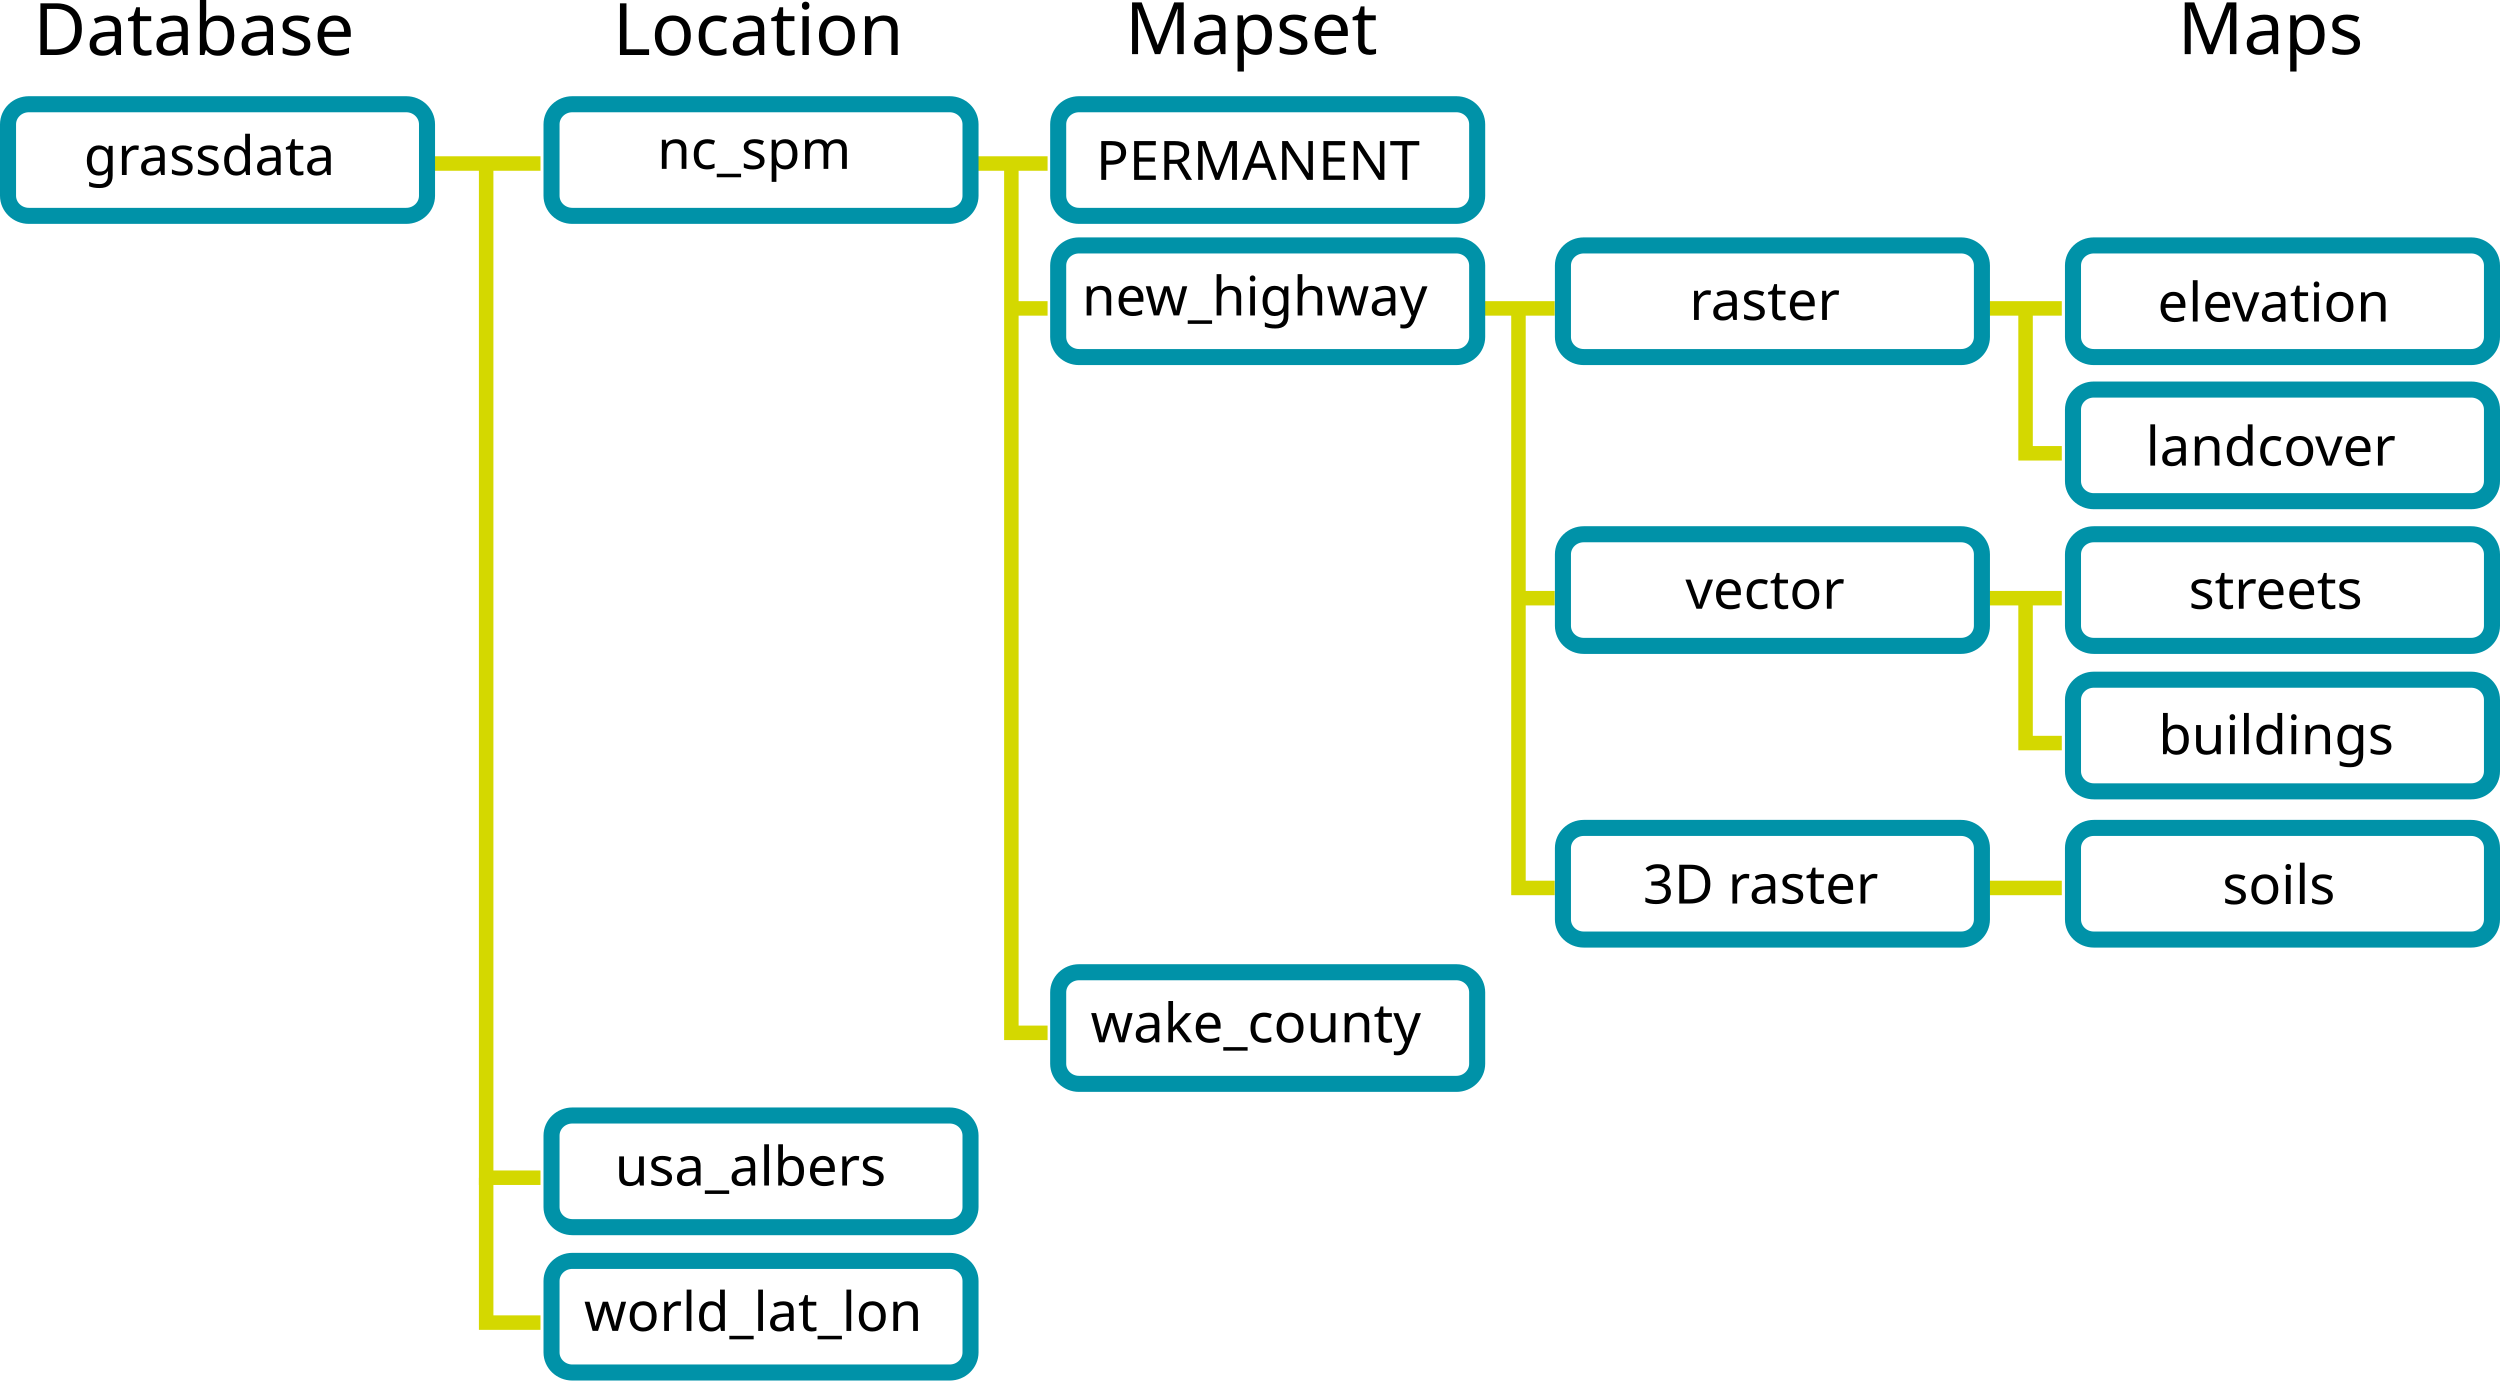
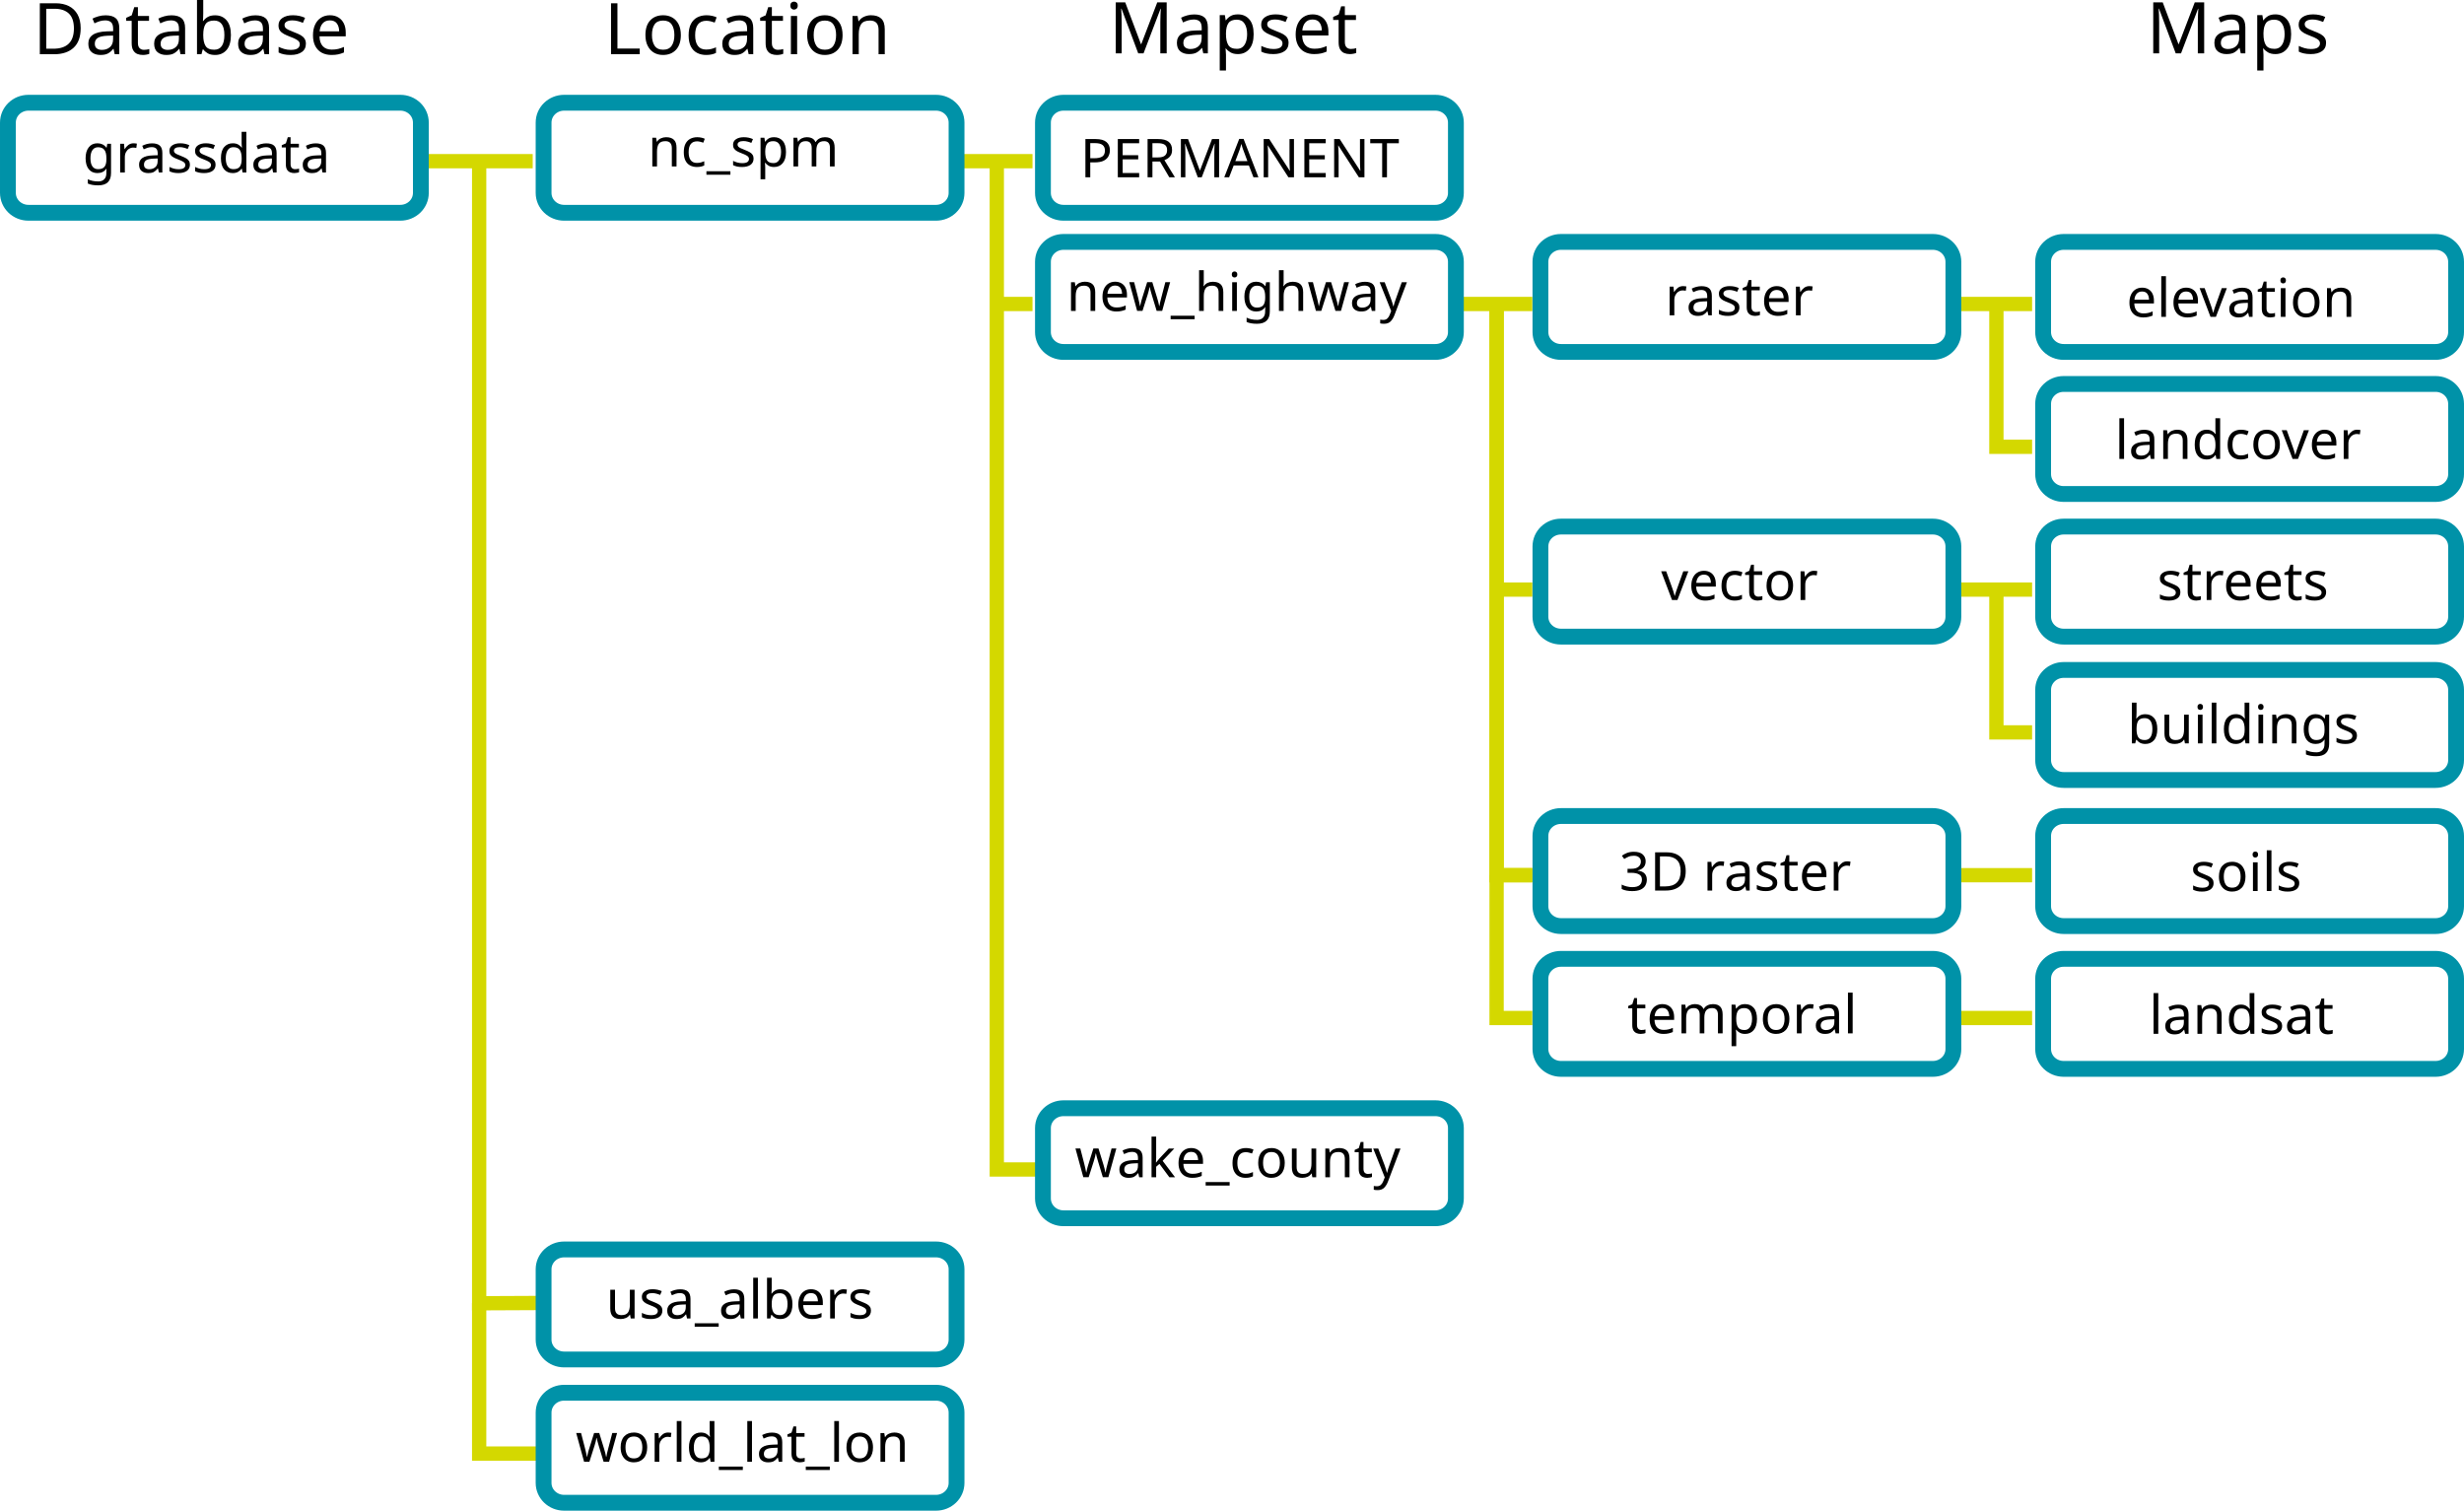
- <svg xmlns="http://www.w3.org/2000/svg" width="194.79mm" height="107.567mm" viewBox="0 0 690.201 381.143" id="svg2" version="1.1">
+ <svg xmlns="http://www.w3.org/2000/svg" width="194.79mm" height="119.42mm" viewBox="0 0 690.201 423.143" id="svg2" version="1.1">
  <defs id="defs4" />
-   <g id="layer2" style="display:inline" transform="translate(-20.7817,-407.217)">
+   <g id="layer2" style="display:inline" transform="translate(-20.7817,-407.2171)">
    <path style="fill:none;fill-rule:evenodd;stroke:#d4d800;stroke-width:4;stroke-linecap:butt;stroke-linejoin:miter;stroke-miterlimit:4;stroke-dasharray:none;stroke-opacity:1" d="m 140,452.362 30,0" id="path4321" />
-     <path style="fill:none;fill-rule:evenodd;stroke:#d4d800;stroke-width:4;stroke-linecap:butt;stroke-linejoin:miter;stroke-miterlimit:4;stroke-dasharray:none;stroke-opacity:1" d="m 155,452.362 0,280 15,0" id="path4323" />
-     <path style="fill:none;fill-rule:evenodd;stroke:#d4d800;stroke-width:4;stroke-linecap:butt;stroke-linejoin:miter;stroke-miterlimit:4;stroke-dasharray:none;stroke-opacity:1" d="m 155,732.362 0,40 15,0" id="path4325" />
-     <path style="fill:none;fill-rule:evenodd;stroke:#d4d800;stroke-width:4;stroke-linecap:butt;stroke-linejoin:miter;stroke-miterlimit:4;stroke-dasharray:none;stroke-opacity:1" d="m 290,452.362 20,0 -10,0 0,240 10,0" id="path4327" />
+     <path style="fill:none;fill-rule:evenodd;stroke:#d4d800;stroke-width:4;stroke-linecap:butt;stroke-linejoin:miter;stroke-miterlimit:4;stroke-dasharray:none;stroke-opacity:1" d="m 155,452.362 0,319.901 17.525,-0.08" id="path4323" />
+     <path style="fill:none;fill-rule:evenodd;stroke:#d4d800;stroke-width:4;stroke-linecap:butt;stroke-linejoin:miter;stroke-miterlimit:4;stroke-dasharray:none;stroke-opacity:1" d="m 155,772.216 0,42.147 18.157,0" id="path4325" />
+     <path style="fill:none;fill-rule:evenodd;stroke:#d4d800;stroke-width:4;stroke-linecap:butt;stroke-linejoin:miter;stroke-miterlimit:4;stroke-dasharray:none;stroke-opacity:1" d="m 290,452.362 20,0 -10,0 0,282.426 13.125,0" id="path4327" />
    <path style="fill:none;fill-rule:evenodd;stroke:#d4d800;stroke-width:4;stroke-linecap:butt;stroke-linejoin:miter;stroke-miterlimit:4;stroke-dasharray:none;stroke-opacity:1" d="m 300,492.362 10,0" id="path4329" />
    <path style="fill:none;fill-rule:evenodd;stroke:#d4d800;stroke-width:4;stroke-linecap:butt;stroke-linejoin:miter;stroke-miterlimit:4;stroke-dasharray:none;stroke-opacity:1" d="m 430,492.362 20,0" id="path4331" />
    <path style="fill:none;fill-rule:evenodd;stroke:#d4d800;stroke-width:4;stroke-linecap:butt;stroke-linejoin:miter;stroke-miterlimit:4;stroke-dasharray:none;stroke-opacity:1" d="m 440,492.362 0,160 10,0" id="path4333" />
    <path style="fill:none;fill-rule:evenodd;stroke:#d4d800;stroke-width:4;stroke-linecap:butt;stroke-linejoin:miter;stroke-miterlimit:4;stroke-dasharray:none;stroke-opacity:1" d="m 440,572.362 10,0" id="path4335" />
    <path style="fill:none;fill-rule:evenodd;stroke:#d4d800;stroke-width:4;stroke-linecap:butt;stroke-linejoin:miter;stroke-miterlimit:4;stroke-dasharray:none;stroke-opacity:1" d="m 570,492.362 20,0" id="path4337" />
    <path style="fill:none;fill-rule:evenodd;stroke:#d4d800;stroke-width:4;stroke-linecap:butt;stroke-linejoin:miter;stroke-miterlimit:4;stroke-dasharray:none;stroke-opacity:1" d="m 580,492.362 0,40 10,0" id="path4339" />
    <path style="fill:none;fill-rule:evenodd;stroke:#d4d800;stroke-width:4;stroke-linecap:butt;stroke-linejoin:miter;stroke-miterlimit:4;stroke-dasharray:none;stroke-opacity:1" d="m 570,572.362 20,0" id="path4341" />
    <path style="fill:none;fill-rule:evenodd;stroke:#d4d800;stroke-width:4;stroke-linecap:butt;stroke-linejoin:miter;stroke-miterlimit:4;stroke-dasharray:none;stroke-opacity:1" d="m 580,572.362 0,40 10,0" id="path4343" />
    <path style="fill:none;fill-rule:evenodd;stroke:#d4d800;stroke-width:4;stroke-linecap:butt;stroke-linejoin:miter;stroke-miterlimit:4;stroke-dasharray:none;stroke-opacity:1" d="m 570,652.362 20,0" id="path4345" />
+     <path style="display:inline;fill:none;fill-rule:evenodd;stroke:#d4d800;stroke-width:4;stroke-linecap:butt;stroke-linejoin:miter;stroke-miterlimit:4;stroke-dasharray:none;stroke-opacity:1" d="m 440,492.362 0,160 10,0" id="path4333-7" />
+     <path style="display:inline;fill:none;fill-rule:evenodd;stroke:#d4d800;stroke-width:4;stroke-linecap:butt;stroke-linejoin:miter;stroke-miterlimit:4;stroke-dasharray:none;stroke-opacity:1" d="m 440,652.362 0,40 10,0" id="path4333-7-8" />
  </g>
-   <g id="layer1" style="display:inline" transform="translate(-20.7817,-407.217)">
+   <g id="layer1" style="display:inline" transform="translate(-20.7817,-407.2171)">
    <text xml:space="preserve" style="font-style:normal;font-weight:normal;font-size:10px;line-height:125%;font-family:Sans;letter-spacing:0px;word-spacing:0px;fill:#000000;fill-opacity:1;stroke:none;stroke-width:4.433;stroke-linecap:butt;stroke-linejoin:miter;stroke-miterlimit:4;stroke-dasharray:none;stroke-opacity:1" x="43.928" y="455.541" id="text4197">
      <tspan id="tspan4199" x="43.928" y="455.541" style="font-size:15px;stroke-width:4.433;stroke-miterlimit:4;stroke-dasharray:none">grassdata</tspan>
    </text>
    <text xml:space="preserve" style="font-style:normal;font-weight:normal;font-size:10px;line-height:125%;font-family:Sans;letter-spacing:0px;word-spacing:0px;fill:#000000;fill-opacity:1;stroke:none;stroke-width:4.433;stroke-linecap:butt;stroke-linejoin:miter;stroke-miterlimit:4;stroke-dasharray:none;stroke-opacity:1" x="202.222" y="453.834" id="text4197-7">
      <tspan id="tspan4199-5" x="202.222" y="453.834" style="font-size:15px;stroke-width:4.433;stroke-miterlimit:4;stroke-dasharray:none">nc_spm</tspan>
    </text>
-     <text xml:space="preserve" style="font-style:normal;font-weight:normal;font-size:10px;line-height:125%;font-family:Sans;letter-spacing:0px;word-spacing:0px;fill:#000000;fill-opacity:1;stroke:none;stroke-width:4.433;stroke-linecap:butt;stroke-linejoin:miter;stroke-miterlimit:4;stroke-dasharray:none;stroke-opacity:1" x="190.54" y="734.525" id="text4197-1">
-       <tspan id="tspan4199-9" x="190.54" y="734.525" style="font-size:15px;stroke-width:4.433;stroke-miterlimit:4;stroke-dasharray:none">usa_albers</tspan>
+     <text xml:space="preserve" style="font-style:normal;font-weight:normal;font-size:10px;line-height:125%;font-family:Sans;letter-spacing:0px;word-spacing:0px;fill:#000000;fill-opacity:1;stroke:none;stroke-width:4.433;stroke-linecap:butt;stroke-linejoin:miter;stroke-miterlimit:4;stroke-dasharray:none;stroke-opacity:1" x="190.54" y="776.525" id="text4197-1">
+       <tspan id="tspan4199-9" x="190.54" y="776.525" style="font-size:15px;stroke-width:4.433;stroke-miterlimit:4;stroke-dasharray:none">usa_albers</tspan>
    </text>
-     <text xml:space="preserve" style="font-style:normal;font-weight:normal;font-size:10px;line-height:125%;font-family:Sans;letter-spacing:0px;word-spacing:0px;fill:#000000;fill-opacity:1;stroke:none;stroke-width:4.433;stroke-linecap:butt;stroke-linejoin:miter;stroke-miterlimit:4;stroke-dasharray:none;stroke-opacity:1" x="182.011" y="774.662" id="text4197-4">
-       <tspan id="tspan4199-78" x="182.011" y="774.662" style="font-size:15px;stroke-width:4.433;stroke-miterlimit:4;stroke-dasharray:none">world_lat_lon</tspan>
+     <text xml:space="preserve" style="font-style:normal;font-weight:normal;font-size:10px;line-height:125%;font-family:Sans;letter-spacing:0px;word-spacing:0px;fill:#000000;fill-opacity:1;stroke:none;stroke-width:4.433;stroke-linecap:butt;stroke-linejoin:miter;stroke-miterlimit:4;stroke-dasharray:none;stroke-opacity:1" x="182.011" y="816.662" id="text4197-4">
+       <tspan id="tspan4199-78" x="182.011" y="816.662" style="font-size:15px;stroke-width:4.433;stroke-miterlimit:4;stroke-dasharray:none">world_lat_lon</tspan>
    </text>
    <text xml:space="preserve" style="font-style:normal;font-weight:normal;font-size:10px;line-height:125%;font-family:Sans;letter-spacing:0px;word-spacing:0px;fill:#000000;fill-opacity:1;stroke:none;stroke-width:4.433;stroke-linecap:butt;stroke-linejoin:miter;stroke-miterlimit:4;stroke-dasharray:none;stroke-opacity:1" x="474.365" y="656.66" id="text4197-0">
      <tspan id="tspan4199-6" x="474.365" y="656.66" style="font-size:15px;stroke-width:4.433;stroke-miterlimit:4;stroke-dasharray:none">3D raster</tspan>
    </text>
    <text xml:space="preserve" style="font-style:normal;font-weight:normal;font-size:10px;line-height:125%;font-family:Sans;letter-spacing:0px;word-spacing:0px;fill:#000000;fill-opacity:1;stroke:none;stroke-width:4.433;stroke-linecap:butt;stroke-linejoin:miter;stroke-miterlimit:4;stroke-dasharray:none;stroke-opacity:1" x="486.095" y="575.283" id="text4197-5">
      <tspan id="tspan4199-0" x="486.095" y="575.283" style="font-size:15px;stroke-width:4.433;stroke-miterlimit:4;stroke-dasharray:none">vector</tspan>
    </text>
    <text xml:space="preserve" style="font-style:normal;font-weight:normal;font-size:10px;line-height:125%;font-family:Sans;letter-spacing:0px;word-spacing:0px;fill:#000000;fill-opacity:1;stroke:none;stroke-width:4.433;stroke-linecap:butt;stroke-linejoin:miter;stroke-miterlimit:4;stroke-dasharray:none;stroke-opacity:1" x="625.023" y="575.283" id="text4197-43">
      <tspan id="tspan4199-27" x="625.023" y="575.283" style="font-size:15px;stroke-width:4.433;stroke-miterlimit:4;stroke-dasharray:none">streets</tspan>
    </text>
    <text xml:space="preserve" style="font-style:normal;font-weight:normal;font-size:10px;line-height:125%;font-family:Sans;letter-spacing:0px;word-spacing:0px;fill:#000000;fill-opacity:1;stroke:none;stroke-width:4.433;stroke-linecap:butt;stroke-linejoin:miter;stroke-miterlimit:4;stroke-dasharray:none;stroke-opacity:1" x="323.367" y="456.87" id="text4197-9-0">
      <tspan id="tspan4199-90-7" x="323.367" y="456.87" style="font-size:15px;stroke-width:4.433;stroke-miterlimit:4;stroke-dasharray:none">PERMANENT</tspan>
    </text>
    <text xml:space="preserve" style="font-style:normal;font-weight:normal;font-size:10px;line-height:125%;font-family:Sans;letter-spacing:0px;word-spacing:0px;fill:#000000;fill-opacity:1;stroke:none;stroke-width:4.433;stroke-linecap:butt;stroke-linejoin:miter;stroke-miterlimit:4;stroke-dasharray:none;stroke-opacity:1" x="319.503" y="494.314" id="text4197-9-7">
      <tspan x="319.503" y="494.314" style="font-size:15px;stroke-width:4.433;stroke-miterlimit:4;stroke-dasharray:none" id="tspan4186">new_highway</tspan>
    </text>
-     <text xml:space="preserve" style="font-style:normal;font-weight:normal;font-size:10px;line-height:125%;font-family:Sans;letter-spacing:0px;word-spacing:0px;fill:#000000;fill-opacity:1;stroke:none;stroke-width:4.433;stroke-linecap:butt;stroke-linejoin:miter;stroke-miterlimit:4;stroke-dasharray:none;stroke-opacity:1" x="321.861" y="694.972" id="text4197-9-1">
-       <tspan id="tspan4199-90-9" x="321.861" y="694.972" style="font-size:15px;stroke-width:4.433;stroke-miterlimit:4;stroke-dasharray:none">wake_county</tspan>
+     <text xml:space="preserve" style="font-style:normal;font-weight:normal;font-size:10px;line-height:125%;font-family:Sans;letter-spacing:0px;word-spacing:0px;fill:#000000;fill-opacity:1;stroke:none;stroke-width:4.433;stroke-linecap:butt;stroke-linejoin:miter;stroke-miterlimit:4;stroke-dasharray:none;stroke-opacity:1" x="321.861" y="736.972" id="text4197-9-1">
+       <tspan id="tspan4199-90-9" x="321.861" y="736.972" style="font-size:15px;stroke-width:4.433;stroke-miterlimit:4;stroke-dasharray:none">wake_county</tspan>
    </text>
    <text xml:space="preserve" style="font-style:normal;font-weight:normal;font-size:10px;line-height:125%;font-family:Sans;letter-spacing:0px;word-spacing:0px;fill:#000000;fill-opacity:1;stroke:none;stroke-width:4.433;stroke-linecap:butt;stroke-linejoin:miter;stroke-miterlimit:4;stroke-dasharray:none;stroke-opacity:1" x="487.19" y="495.545" id="text4197-9-2">
      <tspan id="tspan4199-90-38" x="487.19" y="495.545" style="font-size:15px;stroke-width:4.433;stroke-miterlimit:4;stroke-dasharray:none">raster</tspan>
    </text>
    <text xml:space="preserve" style="font-style:normal;font-weight:normal;font-size:10px;line-height:125%;font-family:Sans;letter-spacing:0px;word-spacing:0px;fill:#000000;fill-opacity:1;stroke:none;stroke-width:4.433;stroke-linecap:butt;stroke-linejoin:miter;stroke-miterlimit:4;stroke-dasharray:none;stroke-opacity:1" x="616.443" y="495.977" id="text4197-3">
      <tspan id="tspan4199-2" x="616.443" y="495.977" style="font-size:15px;stroke-width:4.433;stroke-miterlimit:4;stroke-dasharray:none">elevation</tspan>
    </text>
    <text xml:space="preserve" style="font-style:normal;font-weight:normal;font-size:10px;line-height:125%;font-family:Sans;letter-spacing:0px;word-spacing:0px;fill:#000000;fill-opacity:1;stroke:none;stroke-width:4.433;stroke-linecap:butt;stroke-linejoin:miter;stroke-miterlimit:4;stroke-dasharray:none;stroke-opacity:1" x="613.169" y="535.766" id="text4197-3-8">
      <tspan id="tspan4199-2-5" x="613.169" y="535.766" style="font-size:15px;stroke-width:4.433;stroke-miterlimit:4;stroke-dasharray:none">landcover</tspan>
    </text>
    <text xml:space="preserve" style="font-style:normal;font-weight:normal;font-size:10px;line-height:125%;font-family:Sans;letter-spacing:0px;word-spacing:0px;fill:#000000;fill-opacity:1;stroke:none;stroke-width:4.433;stroke-linecap:butt;stroke-linejoin:miter;stroke-miterlimit:4;stroke-dasharray:none;stroke-opacity:1" x="616.663" y="615.441" id="text4197-43-1">
      <tspan id="tspan4199-27-7" x="616.663" y="615.441" style="font-size:15px;stroke-width:4.433;stroke-miterlimit:4;stroke-dasharray:none">buildings</tspan>
    </text>
    <text xml:space="preserve" style="font-style:normal;font-weight:normal;font-size:10px;line-height:125%;font-family:Sans;letter-spacing:0px;word-spacing:0px;fill:#000000;fill-opacity:1;stroke:none;stroke-width:4.433;stroke-linecap:butt;stroke-linejoin:miter;stroke-miterlimit:4;stroke-dasharray:none;stroke-opacity:1" x="634.325" y="656.792" id="text4197-9">
      <tspan id="tspan4199-90" x="634.325" y="656.792" style="font-size:15px;stroke-width:4.433;stroke-miterlimit:4;stroke-dasharray:none">soils</tspan>
    </text>
  </g>
-   <g id="layer3" style="display:inline" transform="translate(-20.7817,-407.217)">
+   <g id="layer3" style="display:inline" transform="translate(-20.7817,-407.2171)">
    <rect style="fill:none;stroke:#0092a8;stroke-width:4.433;stroke-linecap:round;stroke-linejoin:round;stroke-miterlimit:4;stroke-dasharray:none;stroke-opacity:1" id="rect4155" width="115.674" height="30.821" x="22.998" y="435.992" rx="5.747" ry="5.556" />
    <rect style="fill:none;stroke:#0092a8;stroke-width:4.433;stroke-linecap:round;stroke-linejoin:round;stroke-miterlimit:4;stroke-dasharray:none;stroke-opacity:1" id="rect4155-1" width="115.674" height="30.821" x="173.049" y="435.992" rx="5.747" ry="5.556" />
-     <rect style="fill:none;stroke:#0092a8;stroke-width:4.433;stroke-linecap:round;stroke-linejoin:round;stroke-miterlimit:4;stroke-dasharray:none;stroke-opacity:1" id="rect4155-8" width="115.674" height="30.821" x="173.049" y="715.185" rx="5.747" ry="5.556" />
-     <rect style="fill:none;stroke:#0092a8;stroke-width:4.433;stroke-linecap:round;stroke-linejoin:round;stroke-miterlimit:4;stroke-dasharray:none;stroke-opacity:1" id="rect4155-4" width="115.674" height="30.821" x="173.049" y="755.322" rx="5.747" ry="5.556" />
+     <rect style="fill:none;stroke:#0092a8;stroke-width:4.433;stroke-linecap:round;stroke-linejoin:round;stroke-miterlimit:4;stroke-dasharray:none;stroke-opacity:1" id="rect4155-8" width="115.674" height="30.821" x="173.049" y="757.185" rx="5.747" ry="5.556" />
+     <rect style="fill:none;stroke:#0092a8;stroke-width:4.433;stroke-linecap:round;stroke-linejoin:round;stroke-miterlimit:4;stroke-dasharray:none;stroke-opacity:1" id="rect4155-4" width="115.674" height="30.821" x="173.049" y="797.322" rx="5.747" ry="5.556" />
    <rect style="fill:none;stroke:#0092a8;stroke-width:4.433;stroke-linecap:round;stroke-linejoin:round;stroke-miterlimit:4;stroke-dasharray:none;stroke-opacity:1" id="rect4155-9" width="115.674" height="30.821" x="452.277" y="635.789" rx="5.747" ry="5.556" />
    <rect style="fill:none;stroke:#0092a8;stroke-width:4.433;stroke-linecap:round;stroke-linejoin:round;stroke-miterlimit:4;stroke-dasharray:none;stroke-opacity:1" id="rect4155-91" width="115.674" height="30.821" x="452.277" y="554.713" rx="5.747" ry="5.556" />
    <rect style="fill:none;stroke:#0092a8;stroke-width:4.433;stroke-linecap:round;stroke-linejoin:round;stroke-miterlimit:4;stroke-dasharray:none;stroke-opacity:1" id="rect4155-47" width="115.674" height="30.821" x="593.092" y="554.713" rx="5.747" ry="5.556" />
    <rect style="fill:none;stroke:#0092a8;stroke-width:4.433;stroke-linecap:round;stroke-linejoin:round;stroke-miterlimit:4;stroke-dasharray:none;stroke-opacity:1" id="rect4155-12-0" width="115.674" height="30.821" x="312.925" y="435.992" rx="5.747" ry="5.556" />
    <rect style="fill:none;stroke:#0092a8;stroke-width:4.433;stroke-linecap:round;stroke-linejoin:round;stroke-miterlimit:4;stroke-dasharray:none;stroke-opacity:1" id="rect4155-12-1" width="115.674" height="30.821" x="312.925" y="474.974" rx="5.747" ry="5.556" />
-     <rect style="fill:none;stroke:#0092a8;stroke-width:4.433;stroke-linecap:round;stroke-linejoin:round;stroke-miterlimit:4;stroke-dasharray:none;stroke-opacity:1" id="rect4155-12-5" width="115.674" height="30.821" x="312.925" y="675.632" rx="5.747" ry="5.556" />
+     <rect style="fill:none;stroke:#0092a8;stroke-width:4.433;stroke-linecap:round;stroke-linejoin:round;stroke-miterlimit:4;stroke-dasharray:none;stroke-opacity:1" id="rect4155-12-5" width="115.674" height="30.821" x="312.925" y="717.632" rx="5.747" ry="5.556" />
    <rect style="fill:none;stroke:#0092a8;stroke-width:4.433;stroke-linecap:round;stroke-linejoin:round;stroke-miterlimit:4;stroke-dasharray:none;stroke-opacity:1" id="rect4155-12-2" width="115.674" height="30.821" x="452.277" y="474.974" rx="5.747" ry="5.556" />
    <rect style="fill:none;stroke:#0092a8;stroke-width:4.433;stroke-linecap:round;stroke-linejoin:round;stroke-miterlimit:4;stroke-dasharray:none;stroke-opacity:1" id="rect4155-0" width="115.674" height="30.821" x="593.092" y="474.974" rx="5.747" ry="5.556" />
    <rect style="fill:none;stroke:#0092a8;stroke-width:4.433;stroke-linecap:round;stroke-linejoin:round;stroke-miterlimit:4;stroke-dasharray:none;stroke-opacity:1" id="rect4155-0-7" width="115.674" height="30.821" x="593.092" y="514.764" rx="5.747" ry="5.556" />
    <rect style="fill:none;stroke:#0092a8;stroke-width:4.433;stroke-linecap:round;stroke-linejoin:round;stroke-miterlimit:4;stroke-dasharray:none;stroke-opacity:1" id="rect4155-47-2" width="115.674" height="30.821" x="593.092" y="594.87" rx="5.747" ry="5.556" />
    <rect style="fill:none;stroke:#0092a8;stroke-width:4.433;stroke-linecap:round;stroke-linejoin:round;stroke-miterlimit:4;stroke-dasharray:none;stroke-opacity:1" id="rect4155-12" width="115.674" height="30.821" x="593.092" y="635.789" rx="5.747" ry="5.556" />
    <text xml:space="preserve" style="font-style:normal;font-weight:normal;font-size:20px;line-height:125%;font-family:Sans;letter-spacing:0px;word-spacing:0px;fill:#000000;fill-opacity:1;stroke:none;stroke-width:1px;stroke-linecap:butt;stroke-linejoin:miter;stroke-opacity:1" x="30" y="422.412" id="text4363">
      <tspan id="tspan4365" x="30" y="422.412">Database</tspan>
    </text>
    <text xml:space="preserve" style="font-style:normal;font-weight:normal;font-size:20px;line-height:125%;font-family:Sans;letter-spacing:0px;word-spacing:0px;fill:#000000;fill-opacity:1;stroke:none;stroke-width:1px;stroke-linecap:butt;stroke-linejoin:miter;stroke-opacity:1" x="331.381" y="422.166" id="text4367">
      <tspan id="tspan4369" x="331.381" y="422.166">Mapset</tspan>
    </text>
    <text xml:space="preserve" style="font-style:normal;font-weight:normal;font-size:20px;line-height:125%;font-family:Sans;letter-spacing:0px;word-spacing:0px;fill:#000000;fill-opacity:1;stroke:none;stroke-width:1px;stroke-linecap:butt;stroke-linejoin:miter;stroke-opacity:1" x="190" y="422.412" id="text4371">
      <tspan id="tspan4373" x="190" y="422.412">Location</tspan>
    </text>
    <text xml:space="preserve" style="font-style:normal;font-weight:normal;font-size:20px;line-height:125%;font-family:Sans;letter-spacing:0px;word-spacing:0px;fill:#000000;fill-opacity:1;stroke:none;stroke-width:1px;stroke-linecap:butt;stroke-linejoin:miter;stroke-opacity:1" x="622" y="422.166" id="text4375">
      <tspan id="tspan4377" x="622" y="422.166">Maps</tspan>
    </text>
+     <path style="display:inline;fill:none;fill-rule:evenodd;stroke:#d4d800;stroke-width:4;stroke-linecap:butt;stroke-linejoin:miter;stroke-miterlimit:4;stroke-dasharray:none;stroke-opacity:1" d="m 570,692.362 20,0" id="path4345-1" />
+     <text xml:space="preserve" style="font-style:normal;font-weight:normal;font-size:10px;line-height:125%;font-family:Sans;letter-spacing:0px;word-spacing:0px;display:inline;fill:#000000;fill-opacity:1;stroke:none;stroke-width:4.433;stroke-linecap:butt;stroke-linejoin:miter;stroke-miterlimit:4;stroke-dasharray:none;stroke-opacity:1" x="476.628" y="696.66" id="text4197-0-3">
+       <tspan id="tspan4199-6-1" x="476.628" y="696.66" style="font-size:15px;stroke-width:4.433;stroke-miterlimit:4;stroke-dasharray:none">temporal</tspan>
+     </text>
+     <text xml:space="preserve" style="font-style:normal;font-weight:normal;font-size:10px;line-height:125%;font-family:Sans;letter-spacing:0px;word-spacing:0px;display:inline;fill:#000000;fill-opacity:1;stroke:none;stroke-width:4.433;stroke-linecap:butt;stroke-linejoin:miter;stroke-miterlimit:4;stroke-dasharray:none;stroke-opacity:1" x="622.749" y="696.792" id="text4197-9-10">
+       <tspan id="tspan4199-90-3" x="622.749" y="696.792" style="font-size:15px;stroke-width:4.433;stroke-miterlimit:4;stroke-dasharray:none">landsat</tspan>
+     </text>
+     <rect style="display:inline;fill:none;stroke:#0092a8;stroke-width:4.433;stroke-linecap:round;stroke-linejoin:round;stroke-miterlimit:4;stroke-dasharray:none;stroke-opacity:1" id="rect4155-9-4" width="115.674" height="30.821" x="452.277" y="675.789" rx="5.747" ry="5.556" />
+     <rect style="display:inline;fill:none;stroke:#0092a8;stroke-width:4.433;stroke-linecap:round;stroke-linejoin:round;stroke-miterlimit:4;stroke-dasharray:none;stroke-opacity:1" id="rect4155-12-03" width="115.674" height="30.821" x="593.092" y="675.789" rx="5.747" ry="5.556" />
  </g>
</svg>
